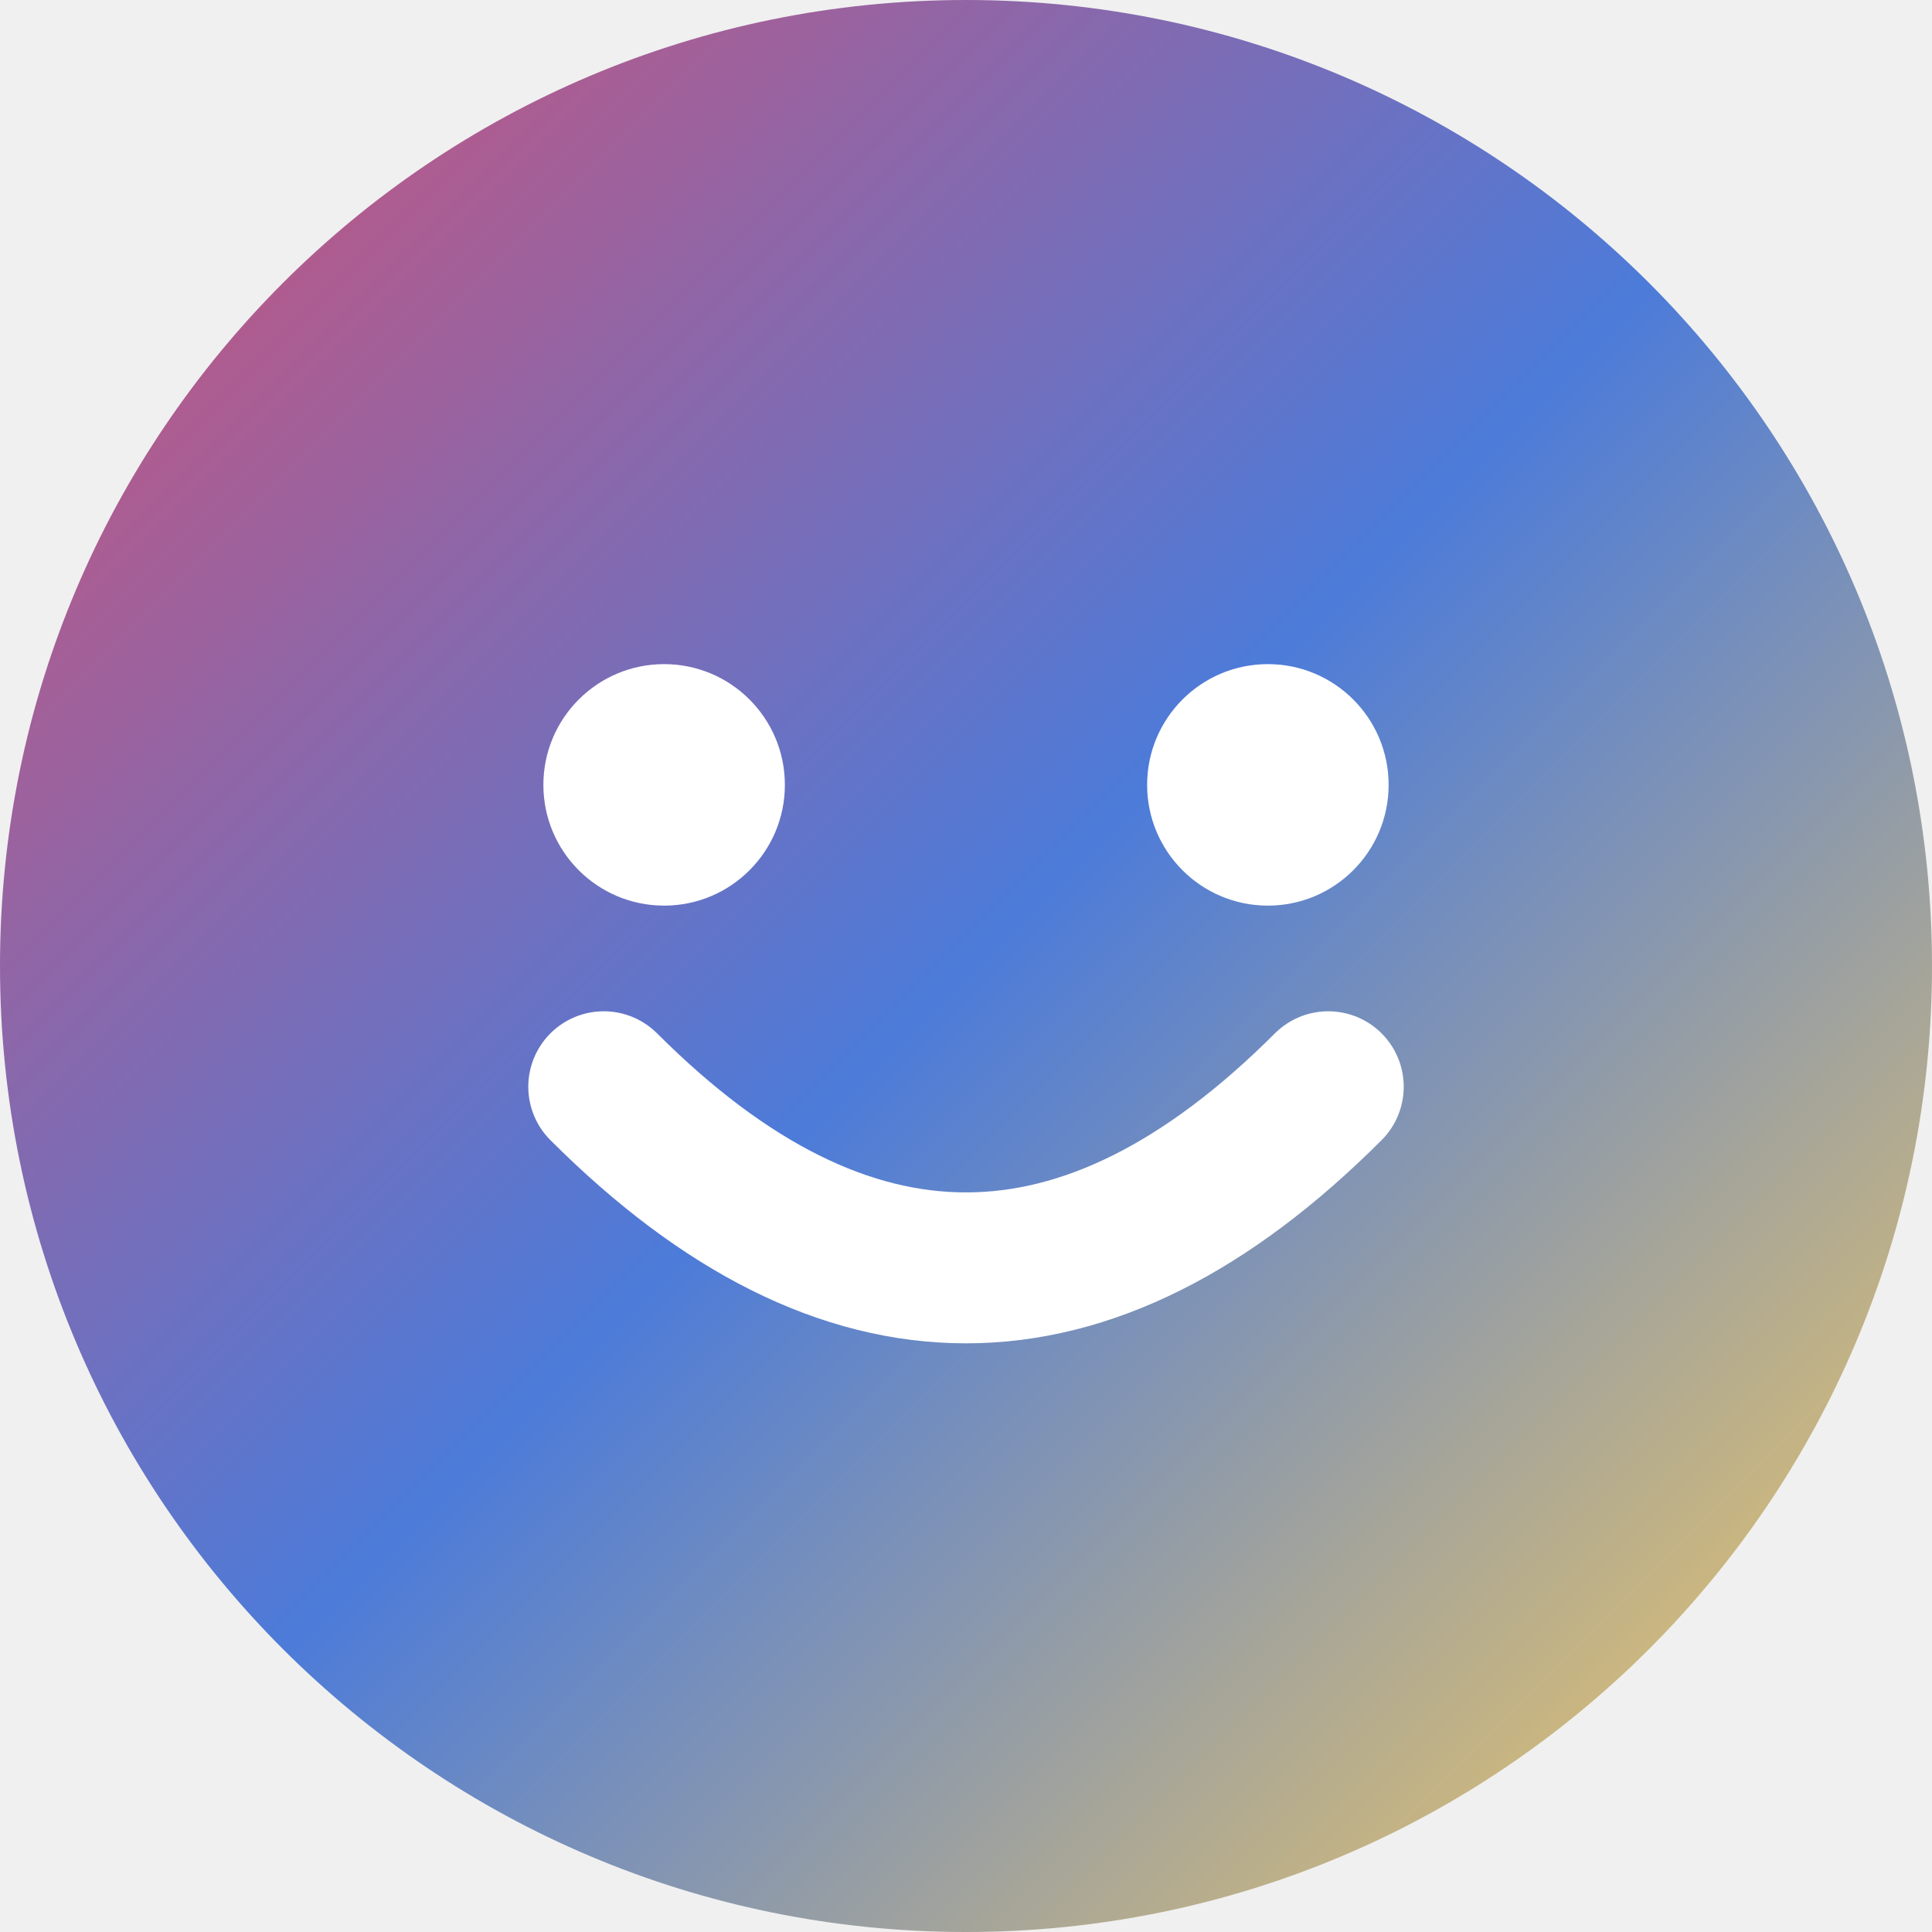
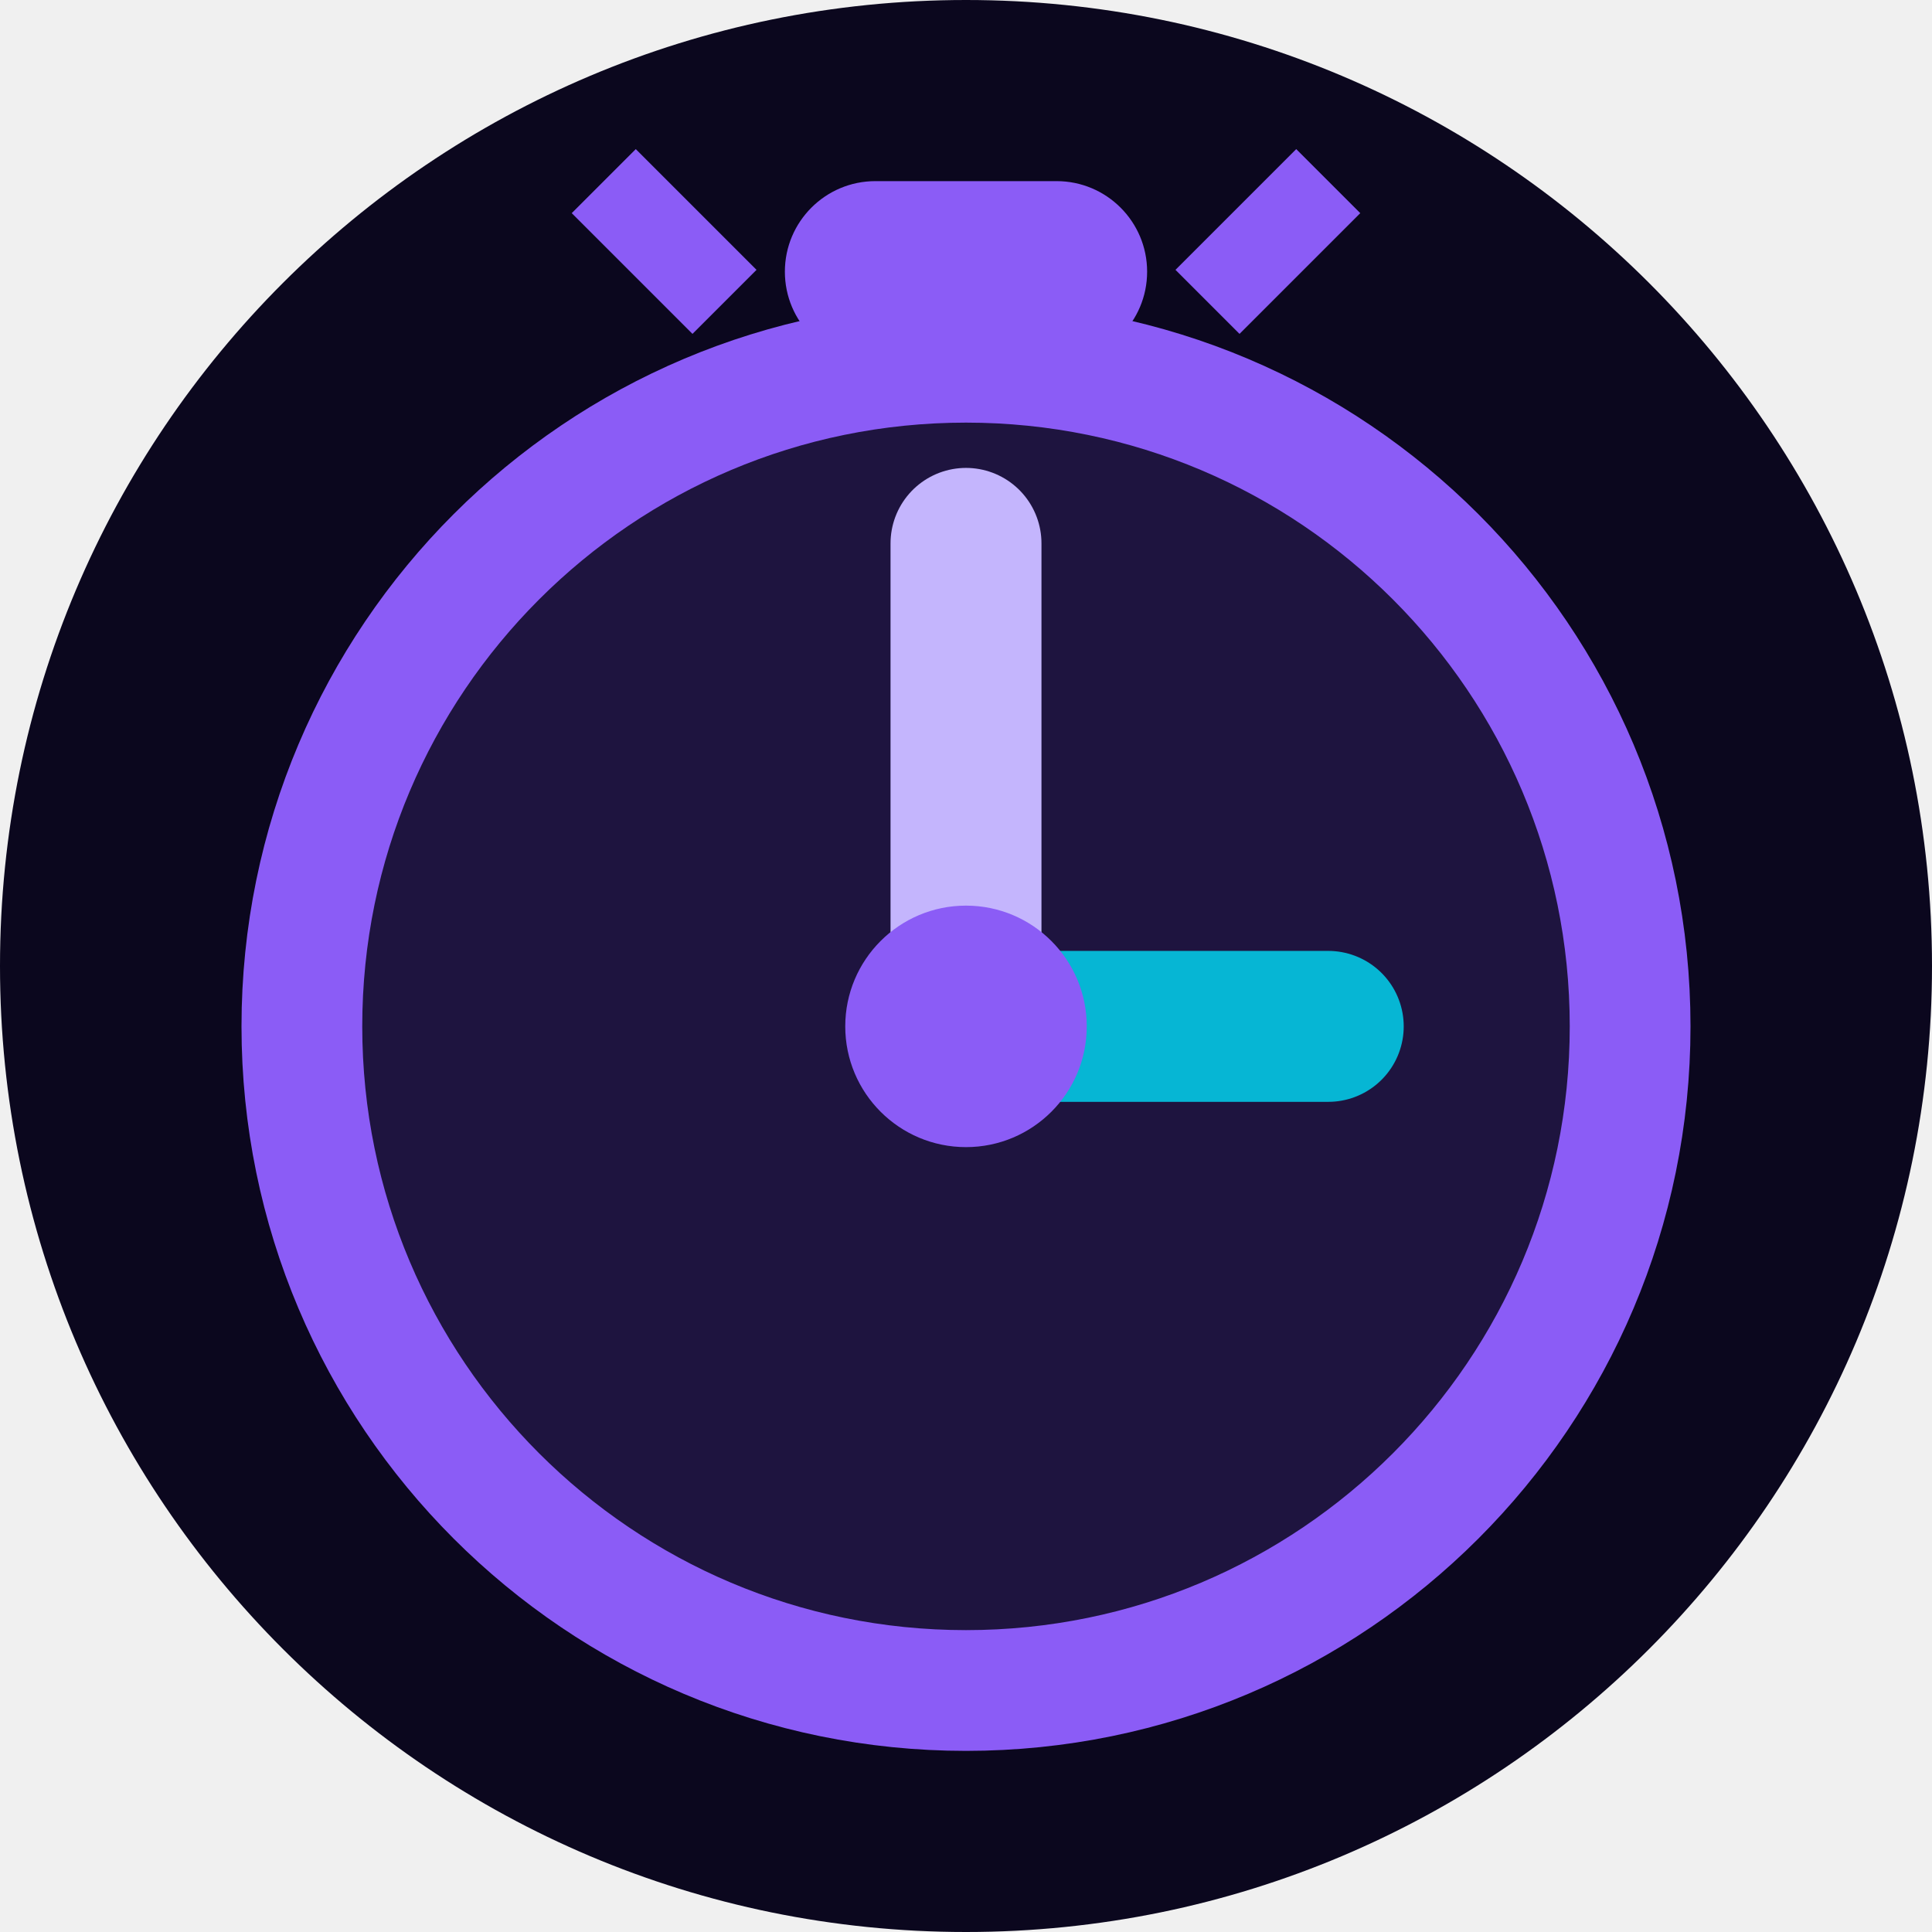
<svg xmlns="http://www.w3.org/2000/svg" viewBox="0 0 32 32">
-   <defs>
-     <linearGradient id="fav-grad" x1="0%" y1="0%" x2="100%" y2="100%">
-       <stop offset="0%" stop-color="#d94f70" />
-       <stop offset="50%" stop-color="#4c7bd9" />
-       <stop offset="100%" stop-color="#ffcf5a" />
-     </linearGradient>
-   </defs>
-   <circle cx="16" cy="16" r="16" fill="url(#fav-grad)" />
-   <circle cx="11" cy="13" r="2" fill="#ffffff" />
-   <circle cx="21" cy="13" r="2" fill="#ffffff" />
-   <path d="M 10,18 Q 16,24 22,18" fill="none" stroke="#ffffff" stroke-width="2.5" stroke-linecap="round" />
+   <circle cx="16" cy="16" r="16" fill="#0b071e" />
+   <circle cx="16" cy="17" r="11" fill="#8b5cf6" opacity="0.15" />
+   <circle cx="16" cy="17" r="11" fill="none" stroke="#8b5cf6" stroke-width="2" />
+   <line x1="16" y1="17" x2="16" y2="9" stroke="#c4b5fd" stroke-width="2.5" stroke-linecap="round" />
+   <line x1="16" y1="17" x2="22" y2="17" stroke="#06b6d4" stroke-width="2.5" stroke-linecap="round" />
+   <circle cx="16" cy="17" r="2" fill="#8b5cf6" />
+   <rect x="13" y="3" width="6" height="3" rx="1.5" fill="#8b5cf6" />
+   <line x1="12" y1="5" x2="10" y2="3" stroke="#8b5cf6" stroke-width="1.5" />
+   <line x1="20" y1="5" x2="22" y2="3" stroke="#8b5cf6" stroke-width="1.5" />
</svg>
